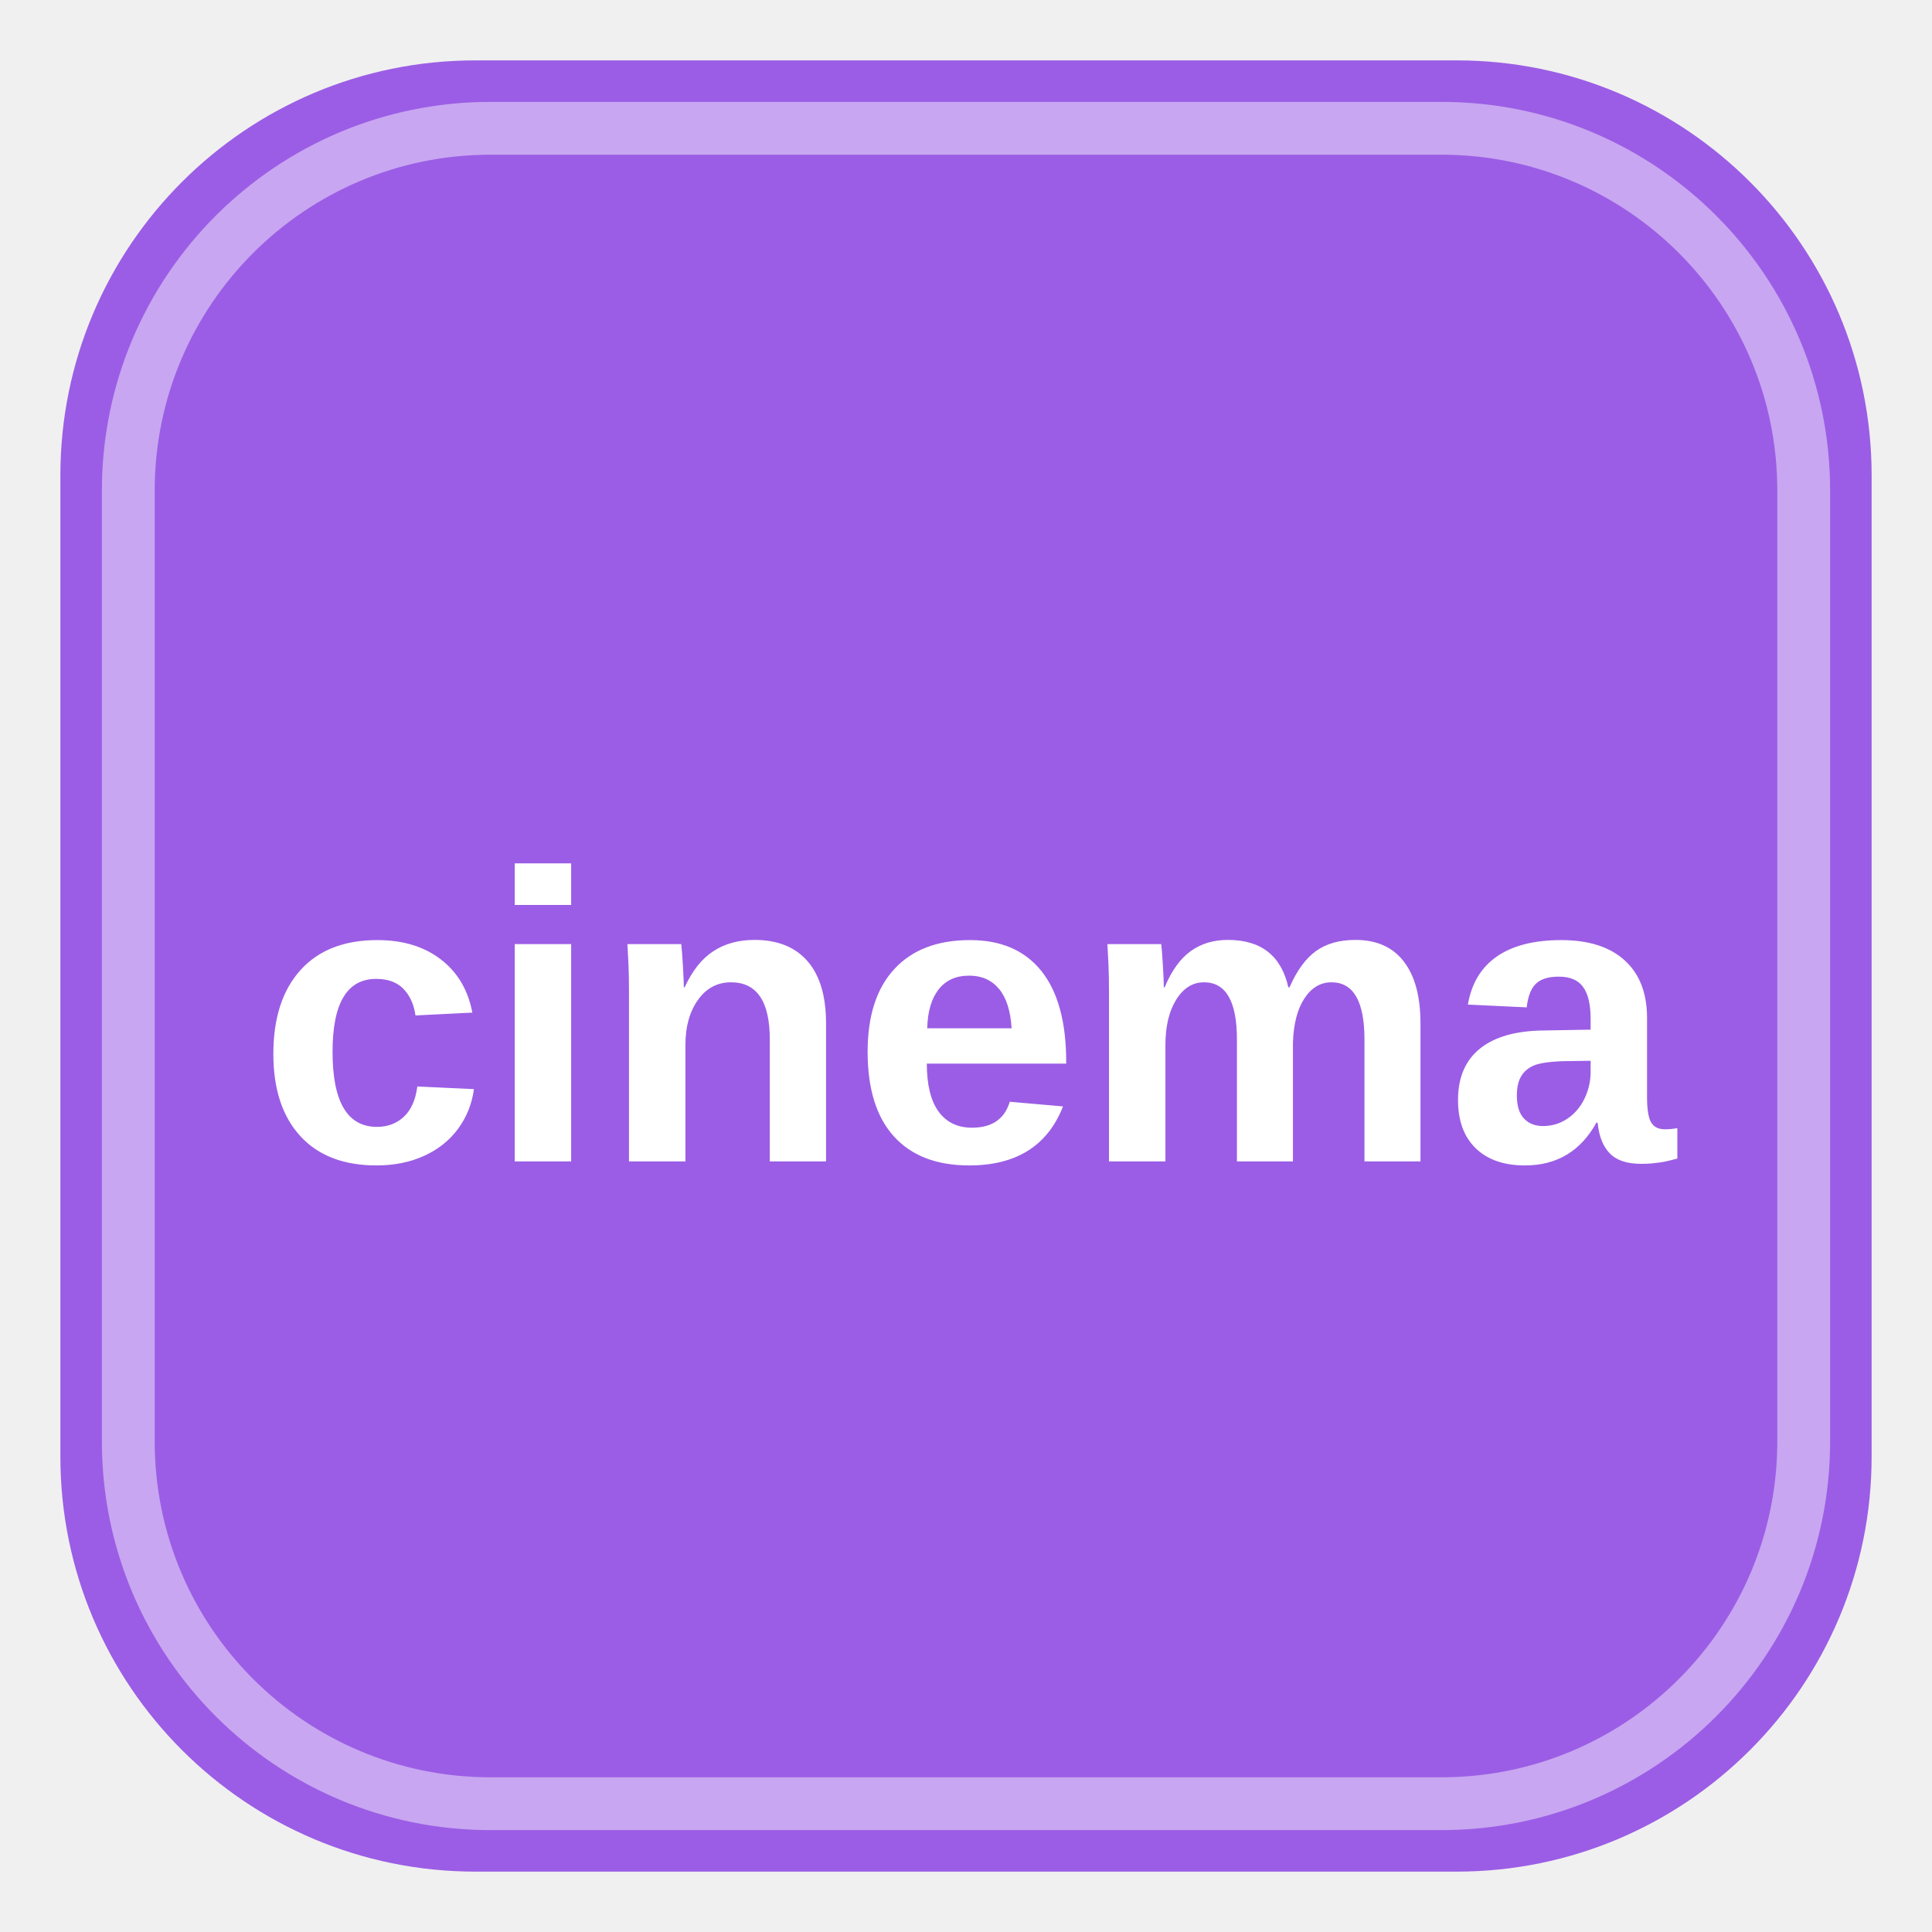
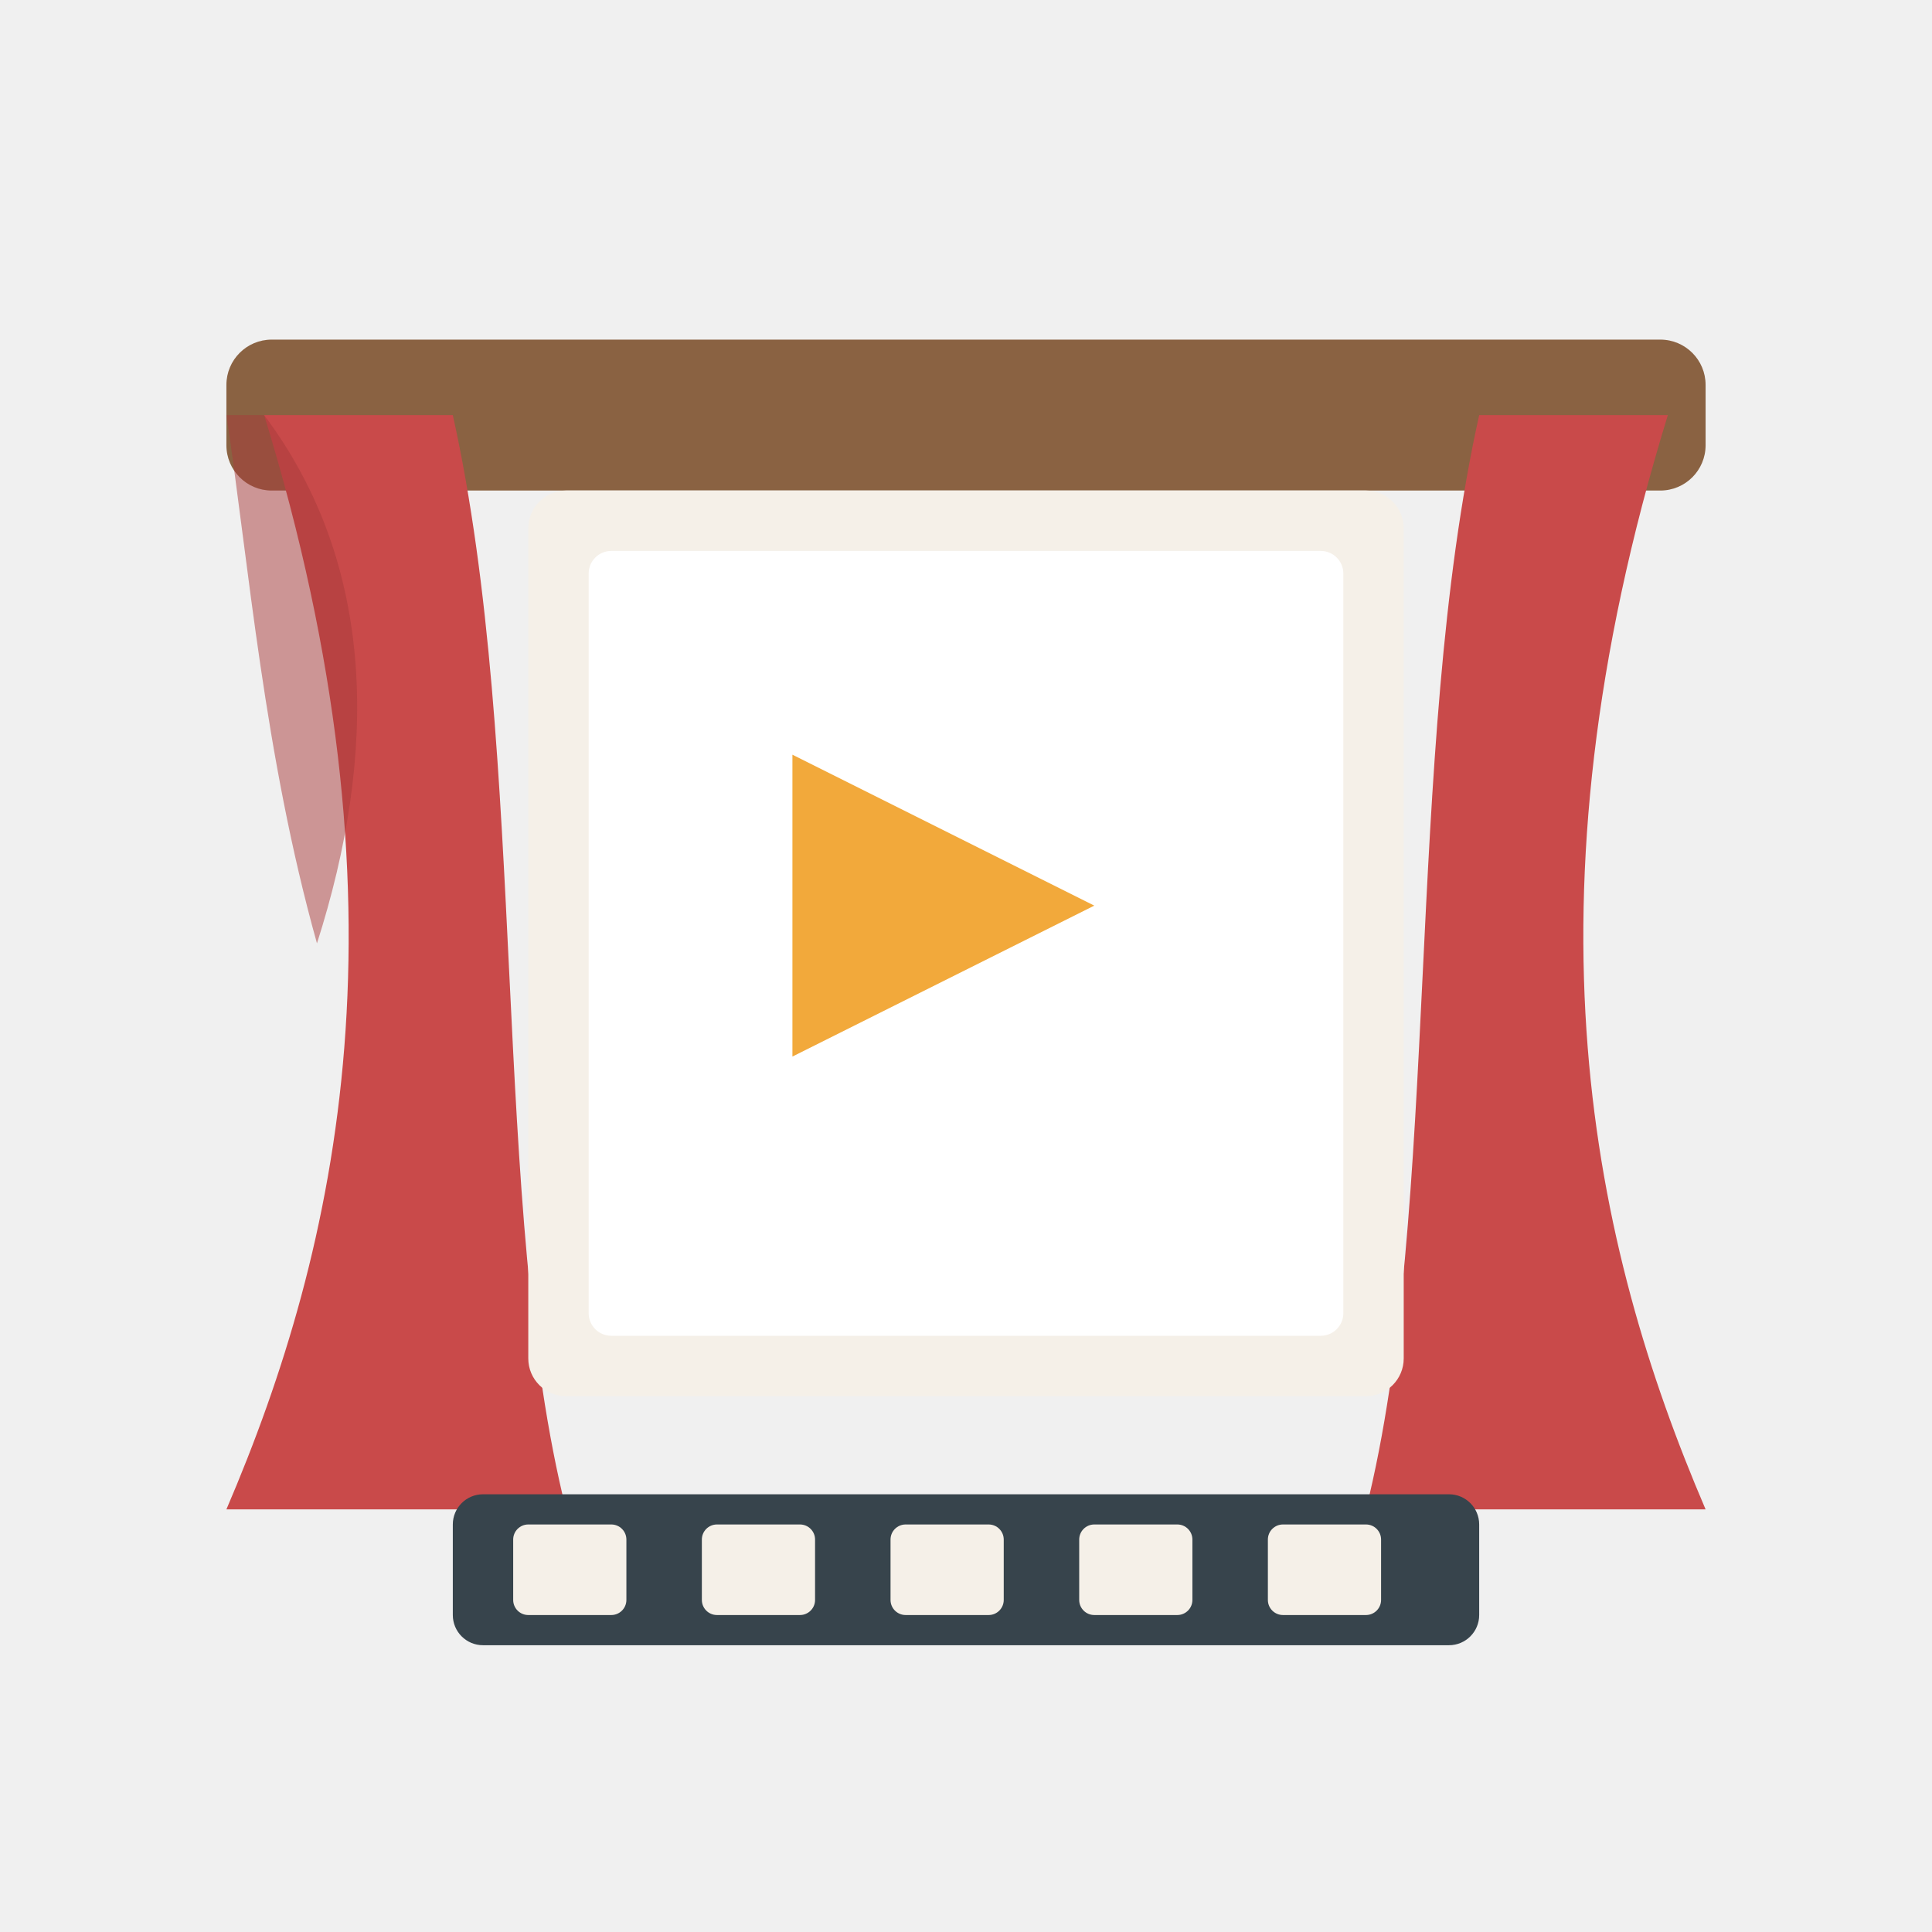
<svg xmlns="http://www.w3.org/2000/svg" width="512" height="512" viewBox="0 0 512 512">
-   <rect x="16" y="16" width="480" height="480" rx="110" fill="#9B5DE5" />
-   <rect x="34" y="34" width="444" height="444" rx="96" fill="none" stroke="rgba(255,255,255,0.45)" stroke-width="14" />
-   <text x="256" y="270" font-family="Arial, Helvetica, sans-serif" font-weight="bold" font-size="109" fill="#FFFFFF" text-anchor="middle" dominant-baseline="central">cinema</text>
+   <rect x="60" y="90" width="392" height="40" rx="12" fill="#8A6242" />
+   <path d="M70 110 C110 240 90 330 60 400 L150 400 C130 320 140 200 120 110 Z" fill="#C94A4A" />
+   <path d="M442 110 C402 240 422 330 452 400 L362 400 C382 320 372 200 392 110 Z" fill="#C94A4A" />
+   <path d="M70 110 C100 150 100 200 84 250 C70 200 66 150 60 110 Z" fill="#A83A3A" opacity="0.5" />
+   <rect x="140" y="130" width="232" height="240" rx="10" fill="#F5F0E8" />
+   <rect x="156" y="146" width="200" height="208" rx="6" fill="#FFFFFF" />
+   <path d="M210 200 L290 240 L210 280 Z" fill="#F2A93B" />
+   <rect x="120" y="396" width="272" height="40" rx="8" fill="#37444C" />
+   <rect x="136" y="404" width="30" height="24" rx="4" fill="#F5F0E8" />
+   <rect x="186" y="404" width="30" height="24" rx="4" fill="#F5F0E8" />
+   <rect x="236" y="404" width="30" height="24" rx="4" fill="#F5F0E8" />
+   <rect x="286" y="404" width="30" height="24" rx="4" fill="#F5F0E8" />
+   <rect x="336" y="404" width="30" height="24" rx="4" fill="#F5F0E8" />
</svg>
